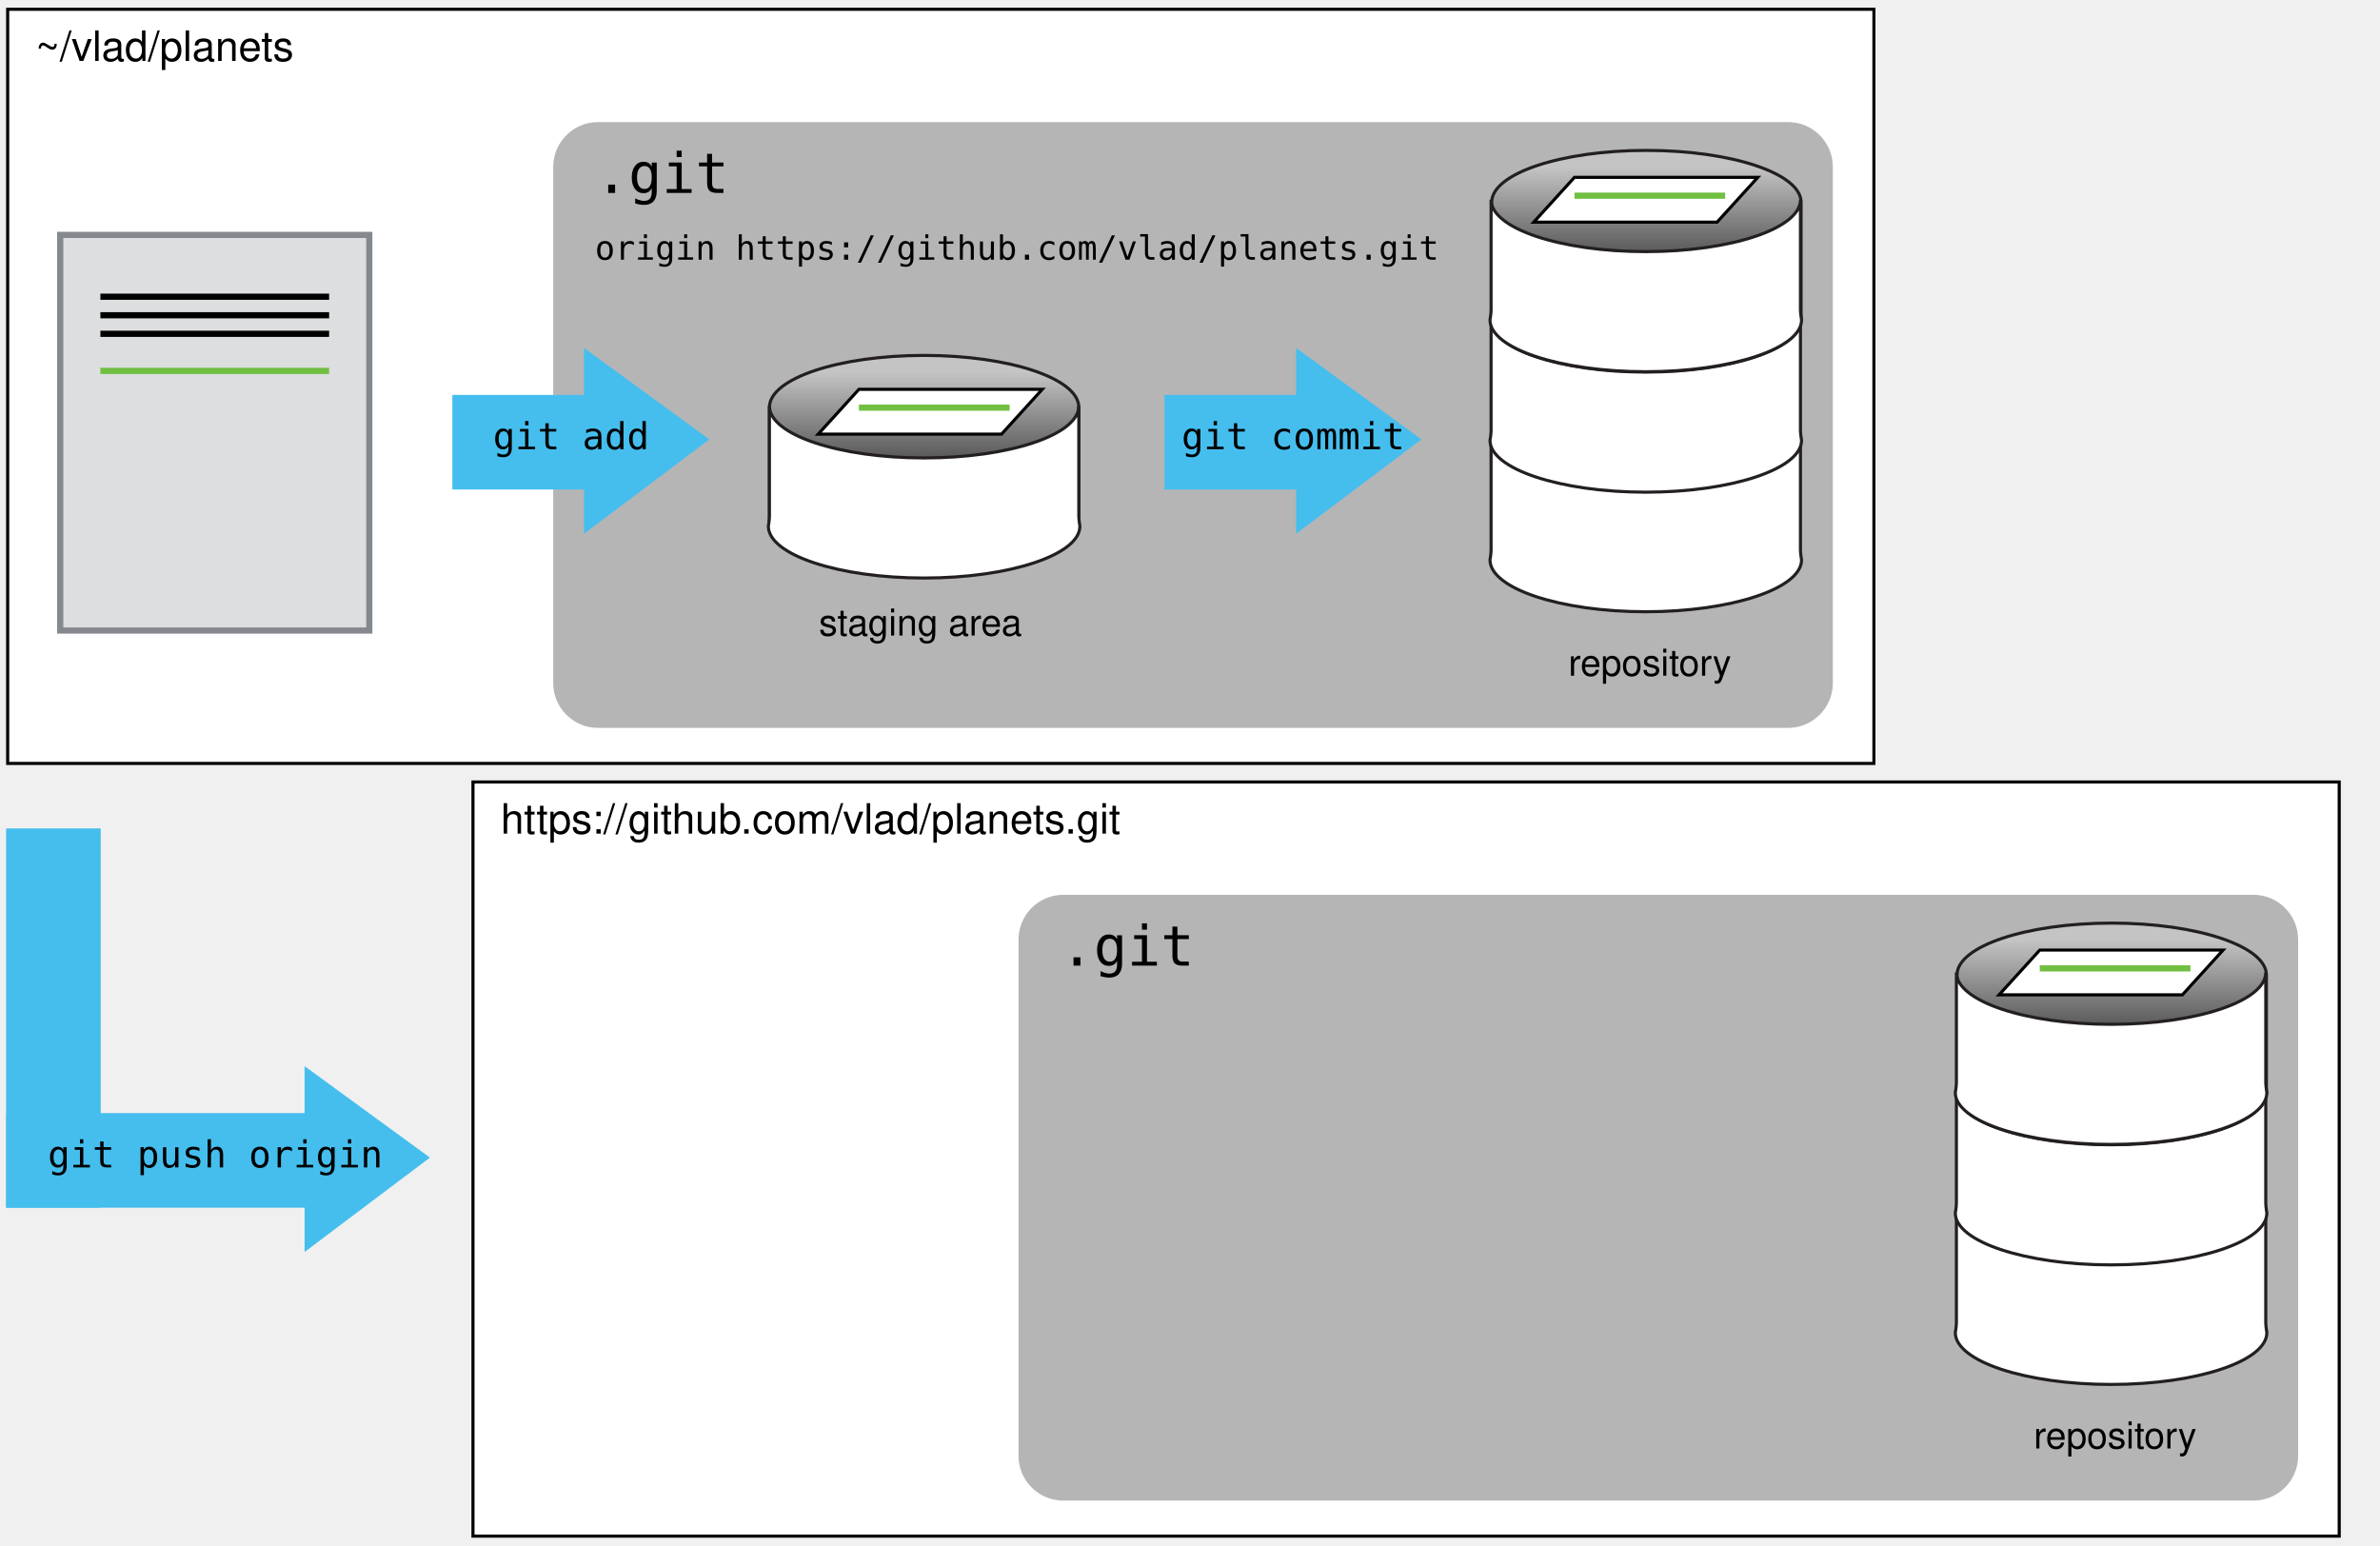
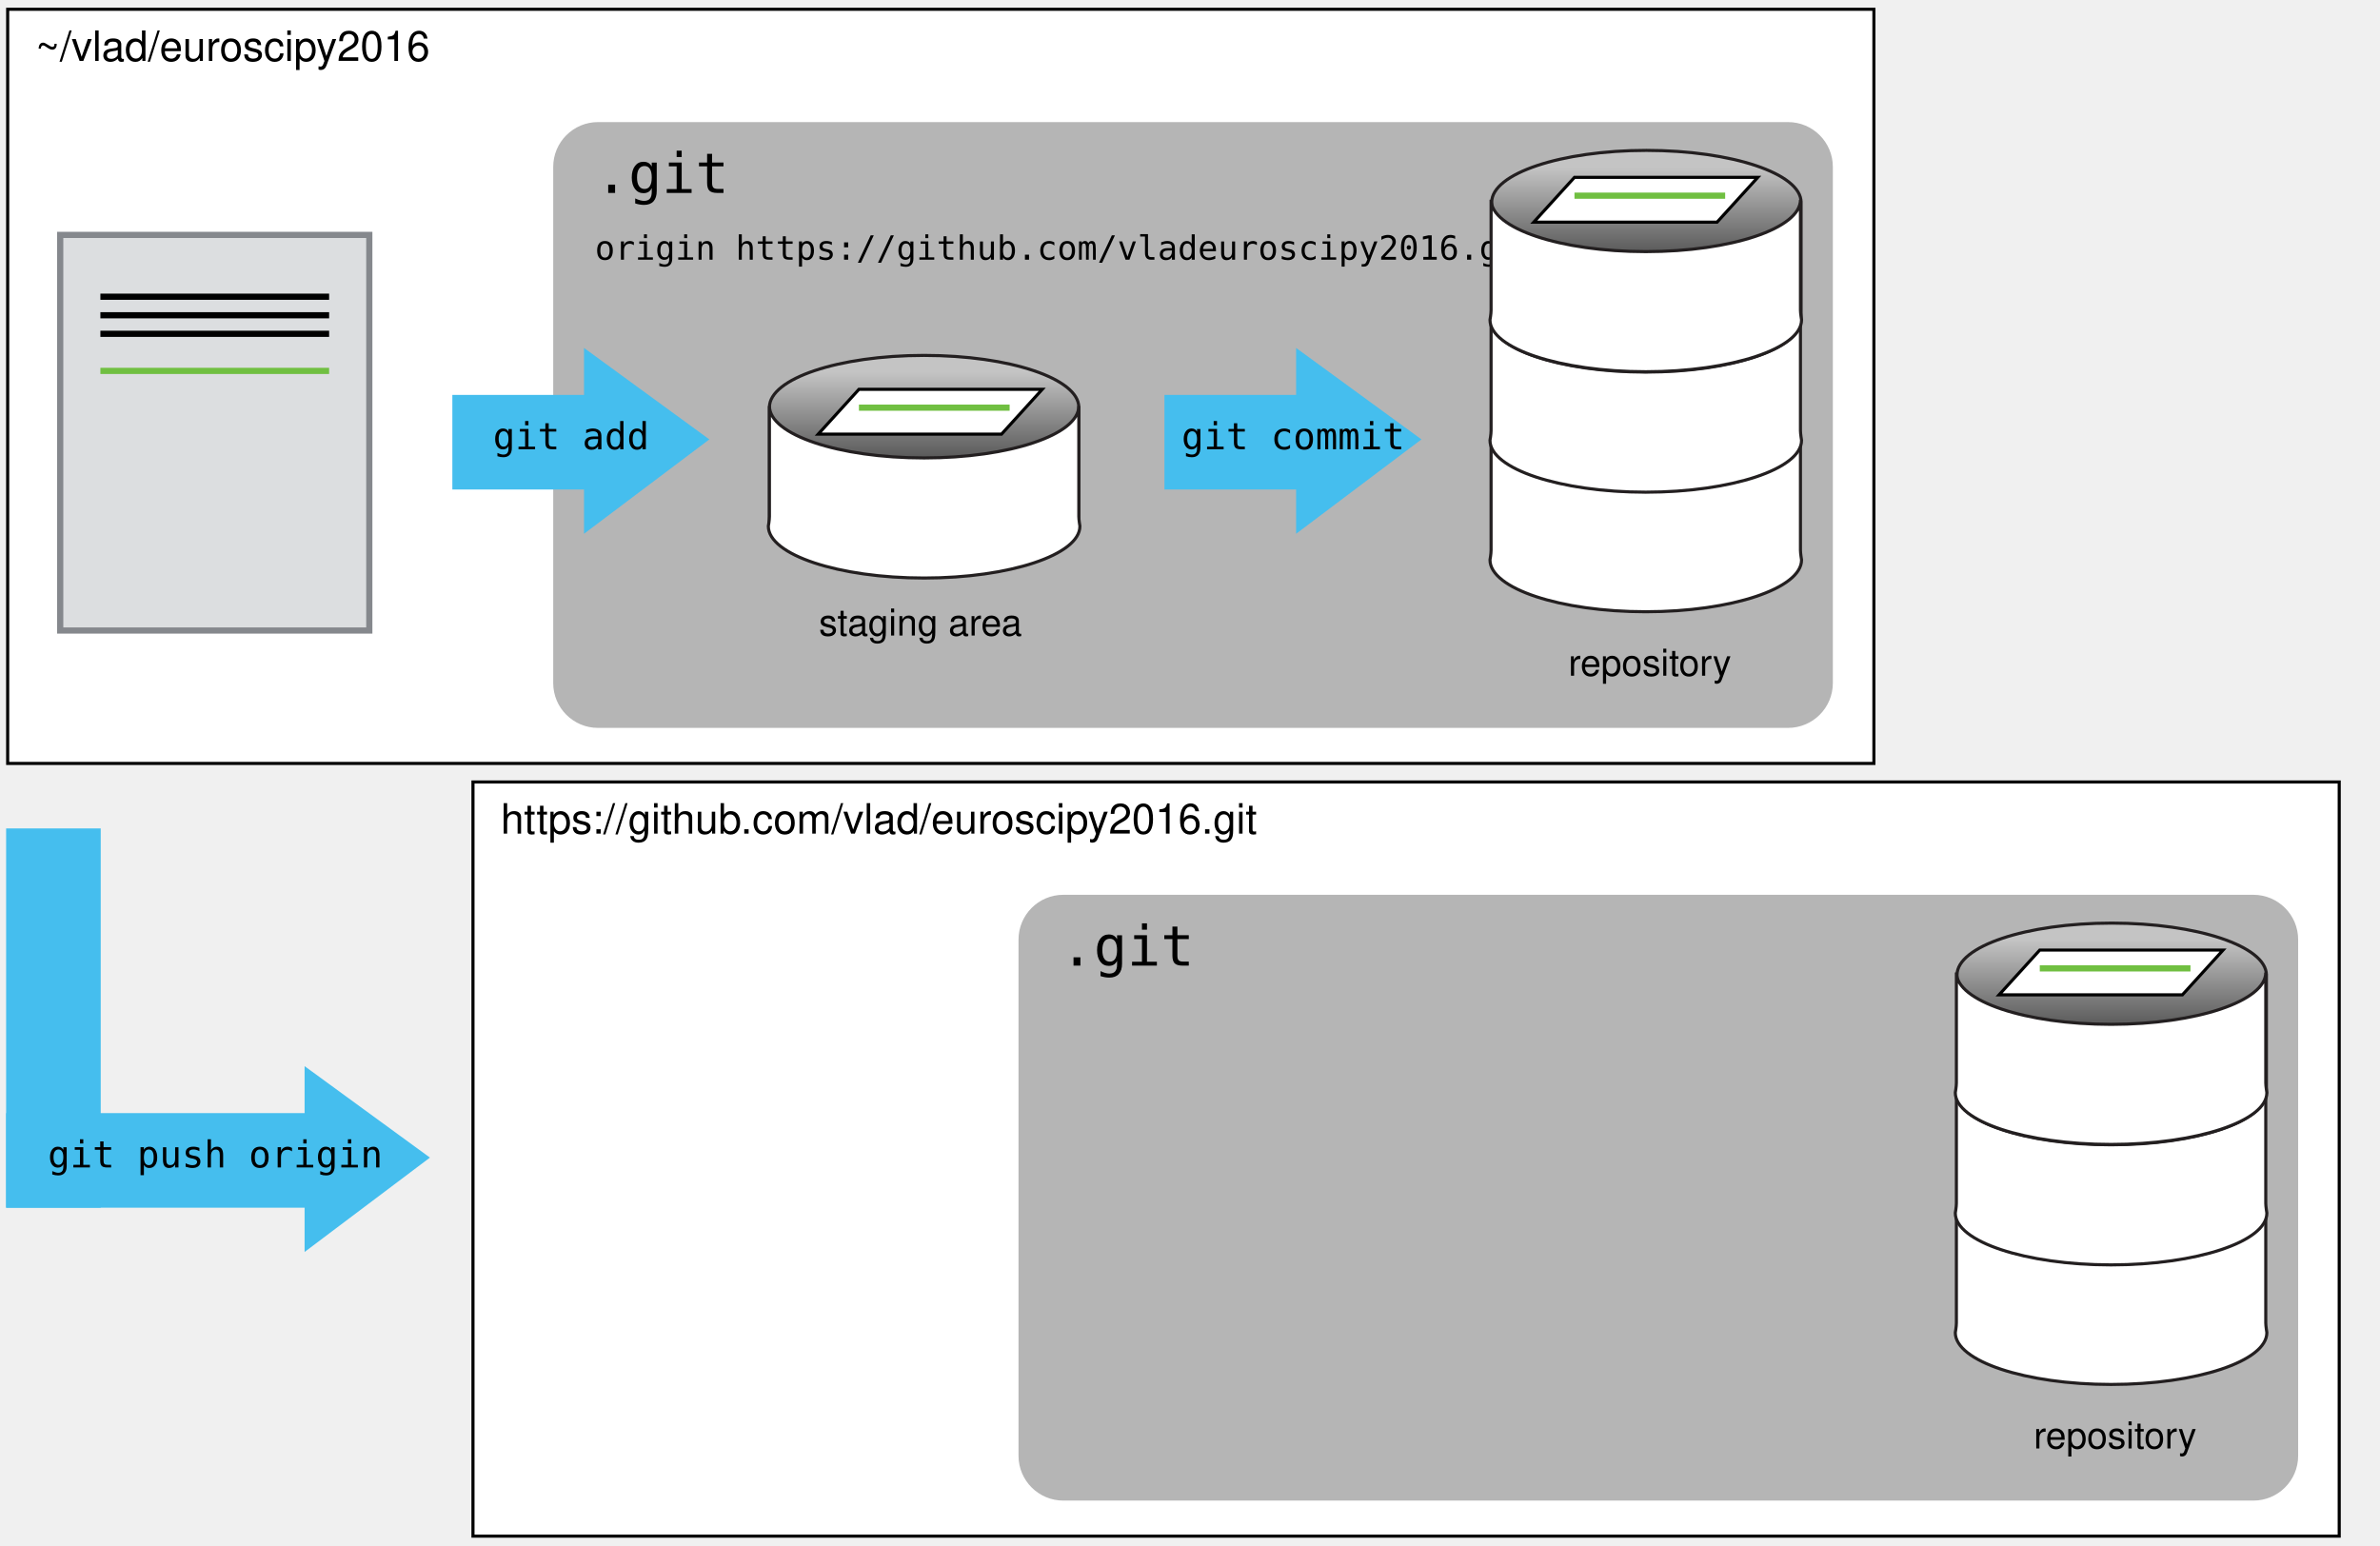
<svg xmlns="http://www.w3.org/2000/svg" xmlns:xlink="http://www.w3.org/1999/xlink" version="1.1" x="0px" y="0px" width="770" height="500" viewBox="0 0 770 500" enable-background="new 0 0 622 452" xml:space="preserve" id="svg4593">
  <defs id="defs4776">
    <linearGradient y2="363.473" x2="480.357" y1="334.872" x1="480.357" gradientUnits="userSpaceOnUse" id="SVGID_1_" gradientTransform="translate(279.4359,-47.97182)">
      <stop id="stop4613" style="stop-color:#C4C4C4" offset="0.098" />
      <stop id="stop4615" style="stop-color:#686868" offset="0.533" />
      <stop id="stop4617" style="stop-color:#000000" offset="1" />
    </linearGradient>
    <linearGradient xlink:href="#SVGID_3_" id="linearGradient5073" gradientUnits="userSpaceOnUse" x1="537.177" y1="57.66" x2="537.177" y2="112.913" />
    <linearGradient xlink:href="#SVGID_3_" id="linearGradient5457" gradientUnits="userSpaceOnUse" x1="537.177" y1="57.66" x2="537.177" y2="112.913" />
  </defs>
  <text xml:space="preserve" style="font-style:normal;font-variant:normal;font-weight:normal;font-stretch:normal;font-size:12px;line-height:125%;font-family:Monospace;-inkscape-font-specification:Monospace;text-align:start;letter-spacing:0px;word-spacing:0px;writing-mode:lr-tb;text-anchor:start;fill:#000000;fill-opacity:1;stroke:none;stroke-width:1px;stroke-linecap:butt;stroke-linejoin:miter;stroke-opacity:1" x="722.672" y="35.341" id="text4930">
    <tspan id="tspan4932" x="722.672" y="35.341" />
  </text>
  <g id="g5357" transform="translate(-4.520231,-9)">
    <g id="g5130">
      <rect style="fill:#ffffff;stroke:#000000;stroke-miterlimit:10" id="rect4596" height="244" width="603.785" stroke-miterlimit="10" y="12" x="7" />
      <g id="Layer_5">
        <g id="g4654">
          <path stroke-miterlimit="10" d="m 598,63 c 0,-8.284 -6.716,-15 -15,-15 l -385,0 c -8.284,0 -15,6.716 -15,15 l 0,167 c 0,8.284 6.716,15 15,15 l 385,0 c 8.284,0 15,-6.716 15,-15 l 0,-167 z" id="path4656" style="fill:#b5b5b5;stroke:#ffffff;stroke-miterlimit:10" />
          <rect x="197" y="59" width="425" height="70.269" id="rect4658" style="fill:none" />
          <text transform="translate(197,71.4199)" id="text4660">
            <tspan x="0" y="0" font-size="18" id="tspan4662" style="font-size:18px;font-family:Consolas">.git</tspan>
-             <tspan x="0" y="21.6" font-size="10.8" id="tspan4664" style="font-size:10.8px;font-family:Consolas">origin https://github.com/vlad/planets.git</tspan>
+             <tspan x="0" y="21.6" font-size="10.8" id="tspan4664" style="font-size:10.8px;font-family:Consolas">origin https://github.com/vladeuroscipy2016.git</tspan>
          </text>
        </g>
        <rect x="16" y="19" width="195.585" height="24.449" id="rect4666" style="fill:none" />
-         <text transform="translate(16,28.707)" font-size="13.5" id="text4668" style="font-size:13.5px;font-family:Helvetica">~/vlad/planets</text>
+         <text transform="translate(16,28.707)" font-size="13.5" id="text4668" style="font-size:13.5px;font-family:Helvetica">~/vlad/euroscipy2016</text>
      </g>
      <g id="Layer_1">
        <g id="g4721">
          <rect x="24" y="85" width="100" height="128" id="rect4723" style="fill:#dcdee0" />
          <rect x="24" y="85" width="100" height="128" id="rect4725" style="fill:none;stroke:#85888d;stroke-width:2" />
          <line x1="37" y1="105" x2="111" y2="105" id="line4727" style="fill:none;stroke:#000000;stroke-width:2" />
          <line x1="37" y1="111" x2="111" y2="111" id="line4729" style="fill:none;stroke:#000000;stroke-width:2" />
          <line x1="37" y1="117" x2="111" y2="117" id="line4731" style="fill:none;stroke:#000000;stroke-width:2" />
          <line x1="37" y1="129" x2="111" y2="129" id="line4733" style="fill:none;stroke:#70bf41;stroke-width:2" />
        </g>
      </g>
      <rect style="fill:none" id="rect4742" height="14" width="52.743" y="146.069" x="164" />
      <g id="g5114">
        <g id="g4736">
          <rect x="150.871" y="136.768" width="45.956" height="30.604" id="rect4738" style="fill:#45beee" />
          <polygon points="193.467,181.695 234.02,151.163 193.467,121.571 " id="polygon4740" style="fill:#45beee" />
        </g>
        <text y="154.35" x="164" font-size="12" id="text4744" style="font-size:12px;font-family:Consolas">git add</text>
      </g>
      <rect style="fill:none" id="rect4752" height="14" width="85.542" y="146.069" x="376.98" />
      <g id="g5108">
        <g id="g4746">
          <rect x="381.251" y="136.768" width="45.956" height="30.604" id="rect4748" style="fill:#45beee" />
          <polygon points="423.847,181.695 464.399,151.163 423.847,121.571 " id="polygon4750" style="fill:#45beee" />
        </g>
        <text y="154.35" x="386.764" font-size="12" id="text4754" style="font-size:12px;font-family:Consolas">git commit</text>
      </g>
      <rect style="fill:none" id="rect4766" height="17" width="147" y="206" x="229" />
      <g id="g5093">
        <g id="Layer_3">
          <g id="g4671">
            <linearGradient y2="179.235" x2="303.499" y1="123.986" x1="303.499" gradientUnits="userSpaceOnUse" id="SVGID_2_">
              <stop id="stop4674" style="stop-color:#C4C4C4" offset="0.098" />
              <stop id="stop4676" style="stop-color:#686868" offset="0.533" />
              <stop id="stop4678" style="stop-color:#000000" offset="1" />
            </linearGradient>
            <path id="path4680" d="m 253.453,178.205 c 0,-9.264 22.404,-16.777 50.047,-16.777 27.643,0 50.045,7.514 50.045,16.777 l 0,1.029 c 0,0 0,-2.115 0,-3.117 0,-1.007 0,-35.745 0,-35.745 l 0,0.394 c 0,-9.27 -22.402,-16.78 -50.045,-16.78 -27.643,0 -50.047,7.51 -50.047,16.78 l 0,-0.394 c 0,0 0,34.519 0,35.733 0,1.205 0,3.129 0,3.129 l 0,-1.029 z" stroke-miterlimit="10" style="fill:url(#SVGID_2_);stroke:#231f20;stroke-miterlimit:10" />
            <g id="g4682">
              <path id="path4684" d="m 353.545,140.373 c 0,0 0,34.738 0,35.745 0,1.002 0.355,3.117 0.355,3.117 0,9.27 -22.758,16.779 -50.4,16.779 -27.642,0 -50.4,-7.51 -50.4,-16.779 0,0 0.354,-1.924 0.354,-3.129 0,-1.214 0,-35.733 0,-35.733 0,9.274 22.404,16.785 50.047,16.785 27.643,0 50.044,-7.511 50.044,-16.785 z" stroke-miterlimit="10" style="fill:#ffffff;stroke:#231f20;stroke-miterlimit:10" />
            </g>
          </g>
          <g id="g4686">
            <polygon id="polygon4688" points="341.719,134.965 282.411,134.965 269.235,149.459 328.542,149.459 " stroke-miterlimit="10" style="fill:#ffffff;stroke:#000000;stroke-miterlimit:10" />
            <line id="line4690" y2="140.894" x2="331.165" y1="140.894" x1="282.411" style="fill:none;stroke:#70bf41;stroke-width:2" />
          </g>
        </g>
        <text y="214.628" x="269.477" font-size="12" id="text4768" style="font-size:12px;font-family:Helvetica">staging area</text>
      </g>
      <rect style="fill:none" id="rect4770" height="17" width="147" y="219" x="464.785" />
      <g id="g5075">
        <g id="Layer_4">
          <linearGradient y2="112.913" x2="537.177" y1="57.66" x1="537.177" gradientUnits="userSpaceOnUse" id="SVGID_3_">
            <stop id="stop4694" style="stop-color:#C4C4C4" offset="0.098" />
            <stop id="stop4696" style="stop-color:#686868" offset="0.533" />
            <stop id="stop4698" style="stop-color:#000000" offset="1" />
          </linearGradient>
          <path id="path4700" d="m 487.13,111.882 c 0,-9.268 22.407,-16.781 50.047,-16.781 27.641,0 50.047,7.513 50.047,16.781 l 0,1.03 c 0,0 0,-2.118 0,-3.121 0,-1.003 0,-35.739 0,-35.739 l 0,0.388 c 0,-9.268 -22.406,-16.781 -50.047,-16.781 -27.64,0 -50.047,7.513 -50.047,16.781 l 0,-0.388 c 0,0 0,34.519 0,35.728 0,1.209 0,3.132 0,3.132 l 0,-1.03 z" stroke-miterlimit="10" style="fill:url(#linearGradient5457);stroke:#231f20;stroke-miterlimit:10" />
          <g id="g4702">
            <path id="path4704" d="m 587.021,151.283 c 0,0 0,34.738 0,35.74 0,1.002 0.354,3.121 0.354,3.121 0,9.268 -22.76,16.779 -50.4,16.779 -27.64,0 -50.399,-7.512 -50.399,-16.779 0,0 0.353,-1.924 0.353,-3.133 0,-1.209 0,-35.729 0,-35.729 0,9.268 22.407,16.781 50.047,16.781 27.638,0.001 50.045,-7.512 50.045,-16.78 z" stroke-miterlimit="10" style="fill:#ffffff;stroke:#231f20;stroke-miterlimit:10" />
          </g>
          <g id="g4706">
            <path id="path4708" d="m 587.021,112.601 c 0,0 0,34.736 0,35.739 0,1.002 0.354,3.121 0.354,3.121 0,9.268 -22.76,16.779 -50.4,16.779 -27.64,0 -50.399,-7.512 -50.399,-16.779 0,0 0.353,-1.923 0.353,-3.132 0,-1.209 0,-35.728 0,-35.728 0,9.268 22.407,16.78 50.047,16.78 27.638,0 50.045,-7.512 50.045,-16.78 z" stroke-miterlimit="10" style="fill:#ffffff;stroke:#231f20;stroke-miterlimit:10" />
          </g>
          <g id="g4710">
            <path id="path4712" d="m 587.021,73.628 c 0,0 0,34.737 0,35.739 0,1.002 0.354,3.12 0.354,3.12 0,9.269 -22.76,16.781 -50.4,16.781 -27.64,0 -50.399,-7.513 -50.399,-16.781 0,0 0.353,-1.922 0.353,-3.131 0,-1.209 0,-35.728 0,-35.728 0,9.268 22.407,16.78 50.047,16.78 27.638,0.001 50.045,-7.512 50.045,-16.78 z" stroke-miterlimit="10" style="fill:#ffffff;stroke:#231f20;stroke-miterlimit:10" />
          </g>
          <g id="g4714">
            <polygon id="polygon4716" points="573.216,66.381 513.908,66.381 500.732,80.875 560.039,80.875 " stroke-miterlimit="10" style="fill:#ffffff;stroke:#000000;stroke-miterlimit:10" />
            <line id="line4718" y2="72.311" x2="562.662" y1="72.311" x1="513.908" style="fill:none;stroke:#70bf41;stroke-width:2" />
          </g>
        </g>
        <text y="227.628" x="511.941" font-size="12" id="text4772" style="font-size:12px;font-family:Helvetica">repository</text>
      </g>
      <rect x="464.785" y="219" width="147" height="17" id="rect4977" style="fill:none" />
    </g>
    <g transform="translate(53.96832,0)" id="g5323">
      <g id="g5196" transform="translate(96.57214,0)">
        <rect style="fill:#ffffff;stroke:#000000;stroke-miterlimit:10" id="rect4811" height="244" width="603.785" stroke-miterlimit="10" y="262" x="7" />
        <path style="fill:#b5b5b5;stroke:#ffffff;stroke-miterlimit:10" stroke-miterlimit="10" d="m 598,313 c 0,-8.284 -6.716,-15 -15,-15 l -385,0 c -8.284,0 -15,6.716 -15,15 l 0,167 c 0,8.284 6.716,15 15,15 l 385,0 c 8.284,0 15,-6.716 15,-15 l 0,-167 z" id="path4817" />
        <rect style="fill:none" x="197" y="309" width="425" height="70.269" id="rect4819" />
        <text y="321.42" x="197" id="text4821">
          <tspan style="font-size:18px;font-family:Consolas" x="197" y="321.42" font-size="18" id="tspan4823">.git</tspan>
          <tspan style="font-size:10.8px;font-family:Consolas" x="197" y="343.02" font-size="10.8" id="tspan4825" />
        </text>
        <rect id="rect4827" height="24.449" width="195.585" y="269" x="16" style="fill:none" />
-         <text y="278.707" x="16" id="text4829" font-size="13.5" style="font-size:13.5px;font-family:Helvetica">https://github.com/vlad/planets.git</text>
+         <text y="278.707" x="16" id="text4829" font-size="13.5" style="font-size:13.5px;font-family:Helvetica">https://github.com/vlad/euroscipy2016.git</text>
        <g transform="translate(0,250)" id="g5055">
          <g id="g5023">
            <linearGradient y2="112.913" x2="537.177" y1="57.66" x1="537.177" gradientUnits="userSpaceOnUse" id="linearGradient5025">
              <stop id="stop5027" style="stop-color:#C4C4C4" offset="0.098" />
              <stop id="stop5029" style="stop-color:#686868" offset="0.533" />
              <stop id="stop5031" style="stop-color:#000000" offset="1" />
            </linearGradient>
            <path style="fill:url(#linearGradient5073);stroke:#231f20;stroke-miterlimit:10" id="path5033" d="m 487.13,111.882 c 0,-9.268 22.407,-16.781 50.047,-16.781 27.641,0 50.047,7.513 50.047,16.781 l 0,1.03 c 0,0 0,-2.118 0,-3.121 0,-1.003 0,-35.739 0,-35.739 l 0,0.388 c 0,-9.268 -22.406,-16.781 -50.047,-16.781 -27.64,0 -50.047,7.513 -50.047,16.781 l 0,-0.388 c 0,0 0,34.519 0,35.728 0,1.209 0,3.132 0,3.132 l 0,-1.03 z" stroke-miterlimit="10" />
            <g id="g5035">
              <path style="fill:#ffffff;stroke:#231f20;stroke-miterlimit:10" id="path5037" d="m 587.021,151.283 c 0,0 0,34.738 0,35.74 0,1.002 0.354,3.121 0.354,3.121 0,9.268 -22.76,16.779 -50.4,16.779 -27.64,0 -50.399,-7.512 -50.399,-16.779 0,0 0.353,-1.924 0.353,-3.133 0,-1.209 0,-35.729 0,-35.729 0,9.268 22.407,16.781 50.047,16.781 27.638,0.001 50.045,-7.512 50.045,-16.78 z" stroke-miterlimit="10" />
            </g>
            <g id="g5039">
              <path style="fill:#ffffff;stroke:#231f20;stroke-miterlimit:10" id="path5041" d="m 587.021,112.601 c 0,0 0,34.736 0,35.739 0,1.002 0.354,3.121 0.354,3.121 0,9.268 -22.76,16.779 -50.4,16.779 -27.64,0 -50.399,-7.512 -50.399,-16.779 0,0 0.353,-1.923 0.353,-3.132 0,-1.209 0,-35.728 0,-35.728 0,9.268 22.407,16.78 50.047,16.78 27.638,0 50.045,-7.512 50.045,-16.78 z" stroke-miterlimit="10" />
            </g>
            <g id="g5043">
              <path style="fill:#ffffff;stroke:#231f20;stroke-miterlimit:10" id="path5045" d="m 587.021,73.628 c 0,0 0,34.737 0,35.739 0,1.002 0.354,3.12 0.354,3.12 0,9.269 -22.76,16.781 -50.4,16.781 -27.64,0 -50.399,-7.513 -50.399,-16.781 0,0 0.353,-1.922 0.353,-3.131 0,-1.209 0,-35.728 0,-35.728 0,9.268 22.407,16.78 50.047,16.78 27.638,0.001 50.045,-7.512 50.045,-16.78 z" stroke-miterlimit="10" />
            </g>
            <g id="g5047">
              <polygon style="fill:#ffffff;stroke:#000000;stroke-miterlimit:10" id="polygon5049" points="513.908,66.381 500.732,80.875 560.039,80.875 573.216,66.381 " stroke-miterlimit="10" />
              <line style="fill:none;stroke:#70bf41;stroke-width:2" id="line5051" y2="72.311" x2="562.662" y1="72.311" x1="513.908" />
            </g>
          </g>
          <text y="227.628" x="511.941" font-size="12" id="text5053" style="font-size:12px;font-family:Helvetica">repository</text>
        </g>
        <rect x="200.719" y="272.824" transform="matrix(0.9804651,0.196693,-0.196693,0.9804651,0,0)" width="165.548" height="14" id="rect4762" style="fill:none" />
      </g>
      <g id="g5317">
        <rect style="fill:#45beee" id="rect5294" height="30.604" width="122.711" y="16.864" x="277.028" transform="matrix(0,1,-1,0,0,0)" />
        <rect x="-47.468" y="369.135" width="99.924" height="30.604" id="rect5124" style="fill:#45beee" />
        <polygon transform="translate(-374.751,232.367)" points="423.847,121.571 423.847,181.695 464.399,151.163 " id="polygon5126" style="fill:#45beee" />
        <text style="font-size:12px;font-family:Consolas" id="text5128" font-size="12" x="-33.987" y="386.717">git push origin</text>
      </g>
    </g>
  </g>
</svg>
